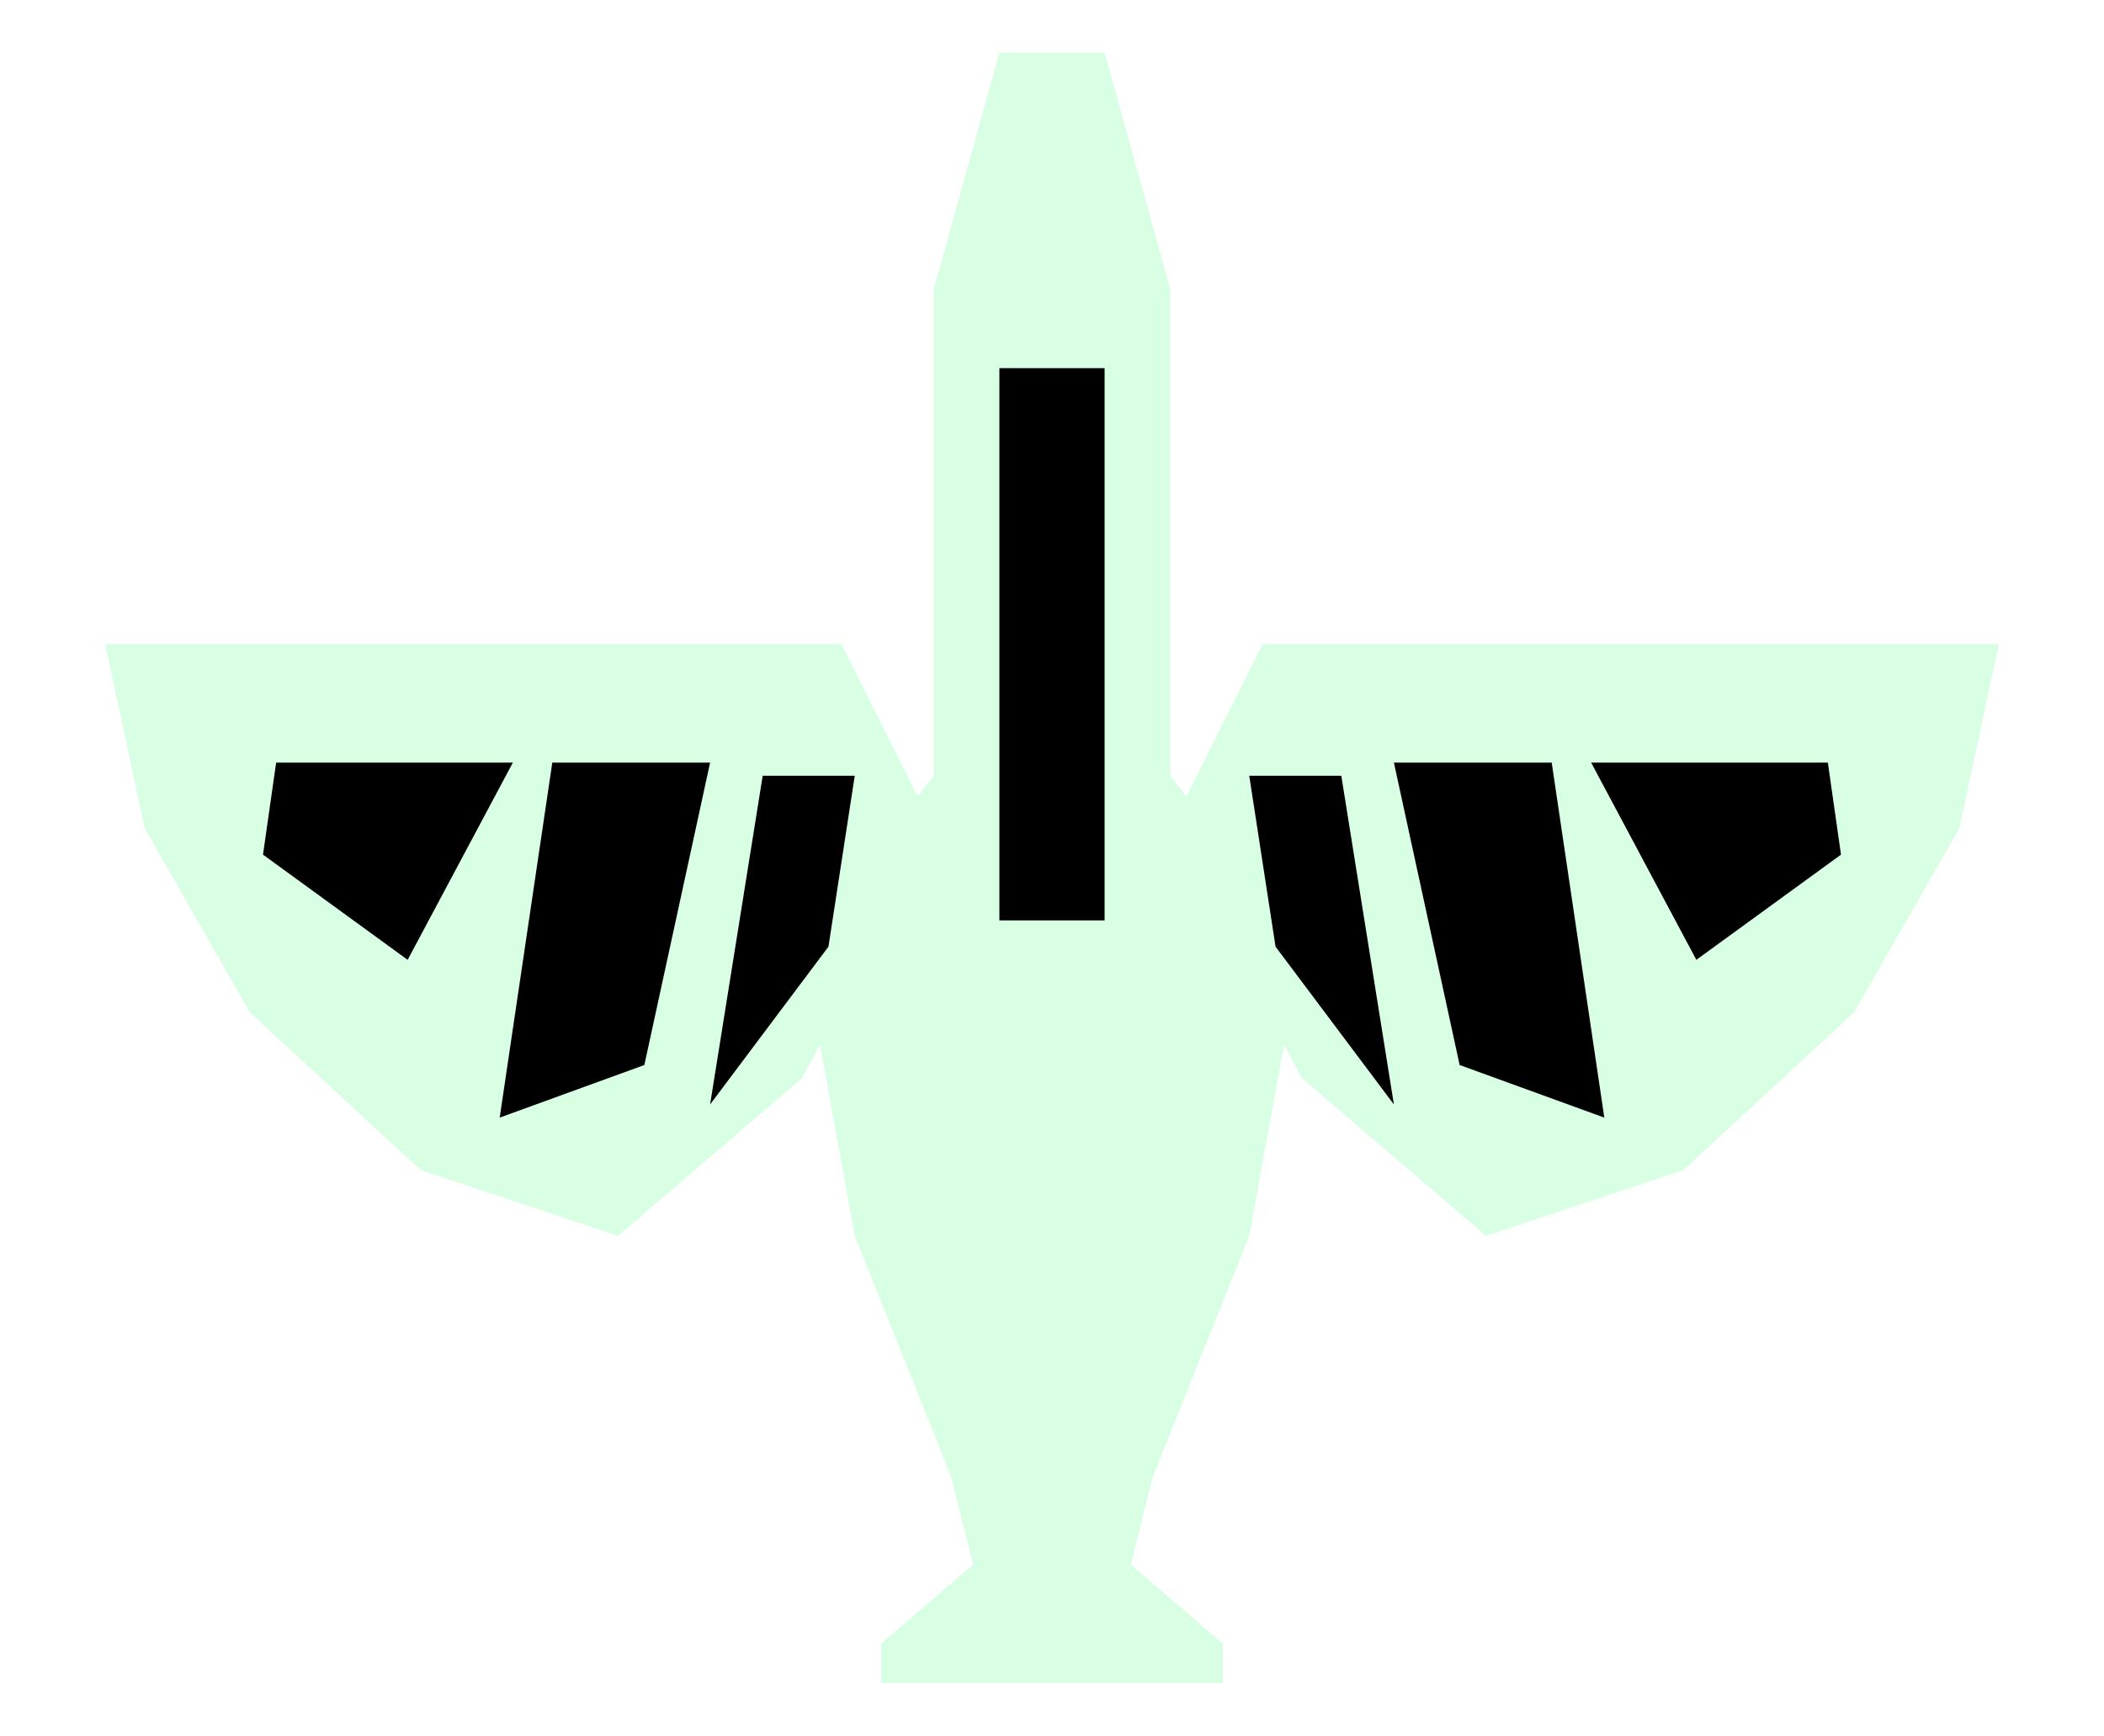
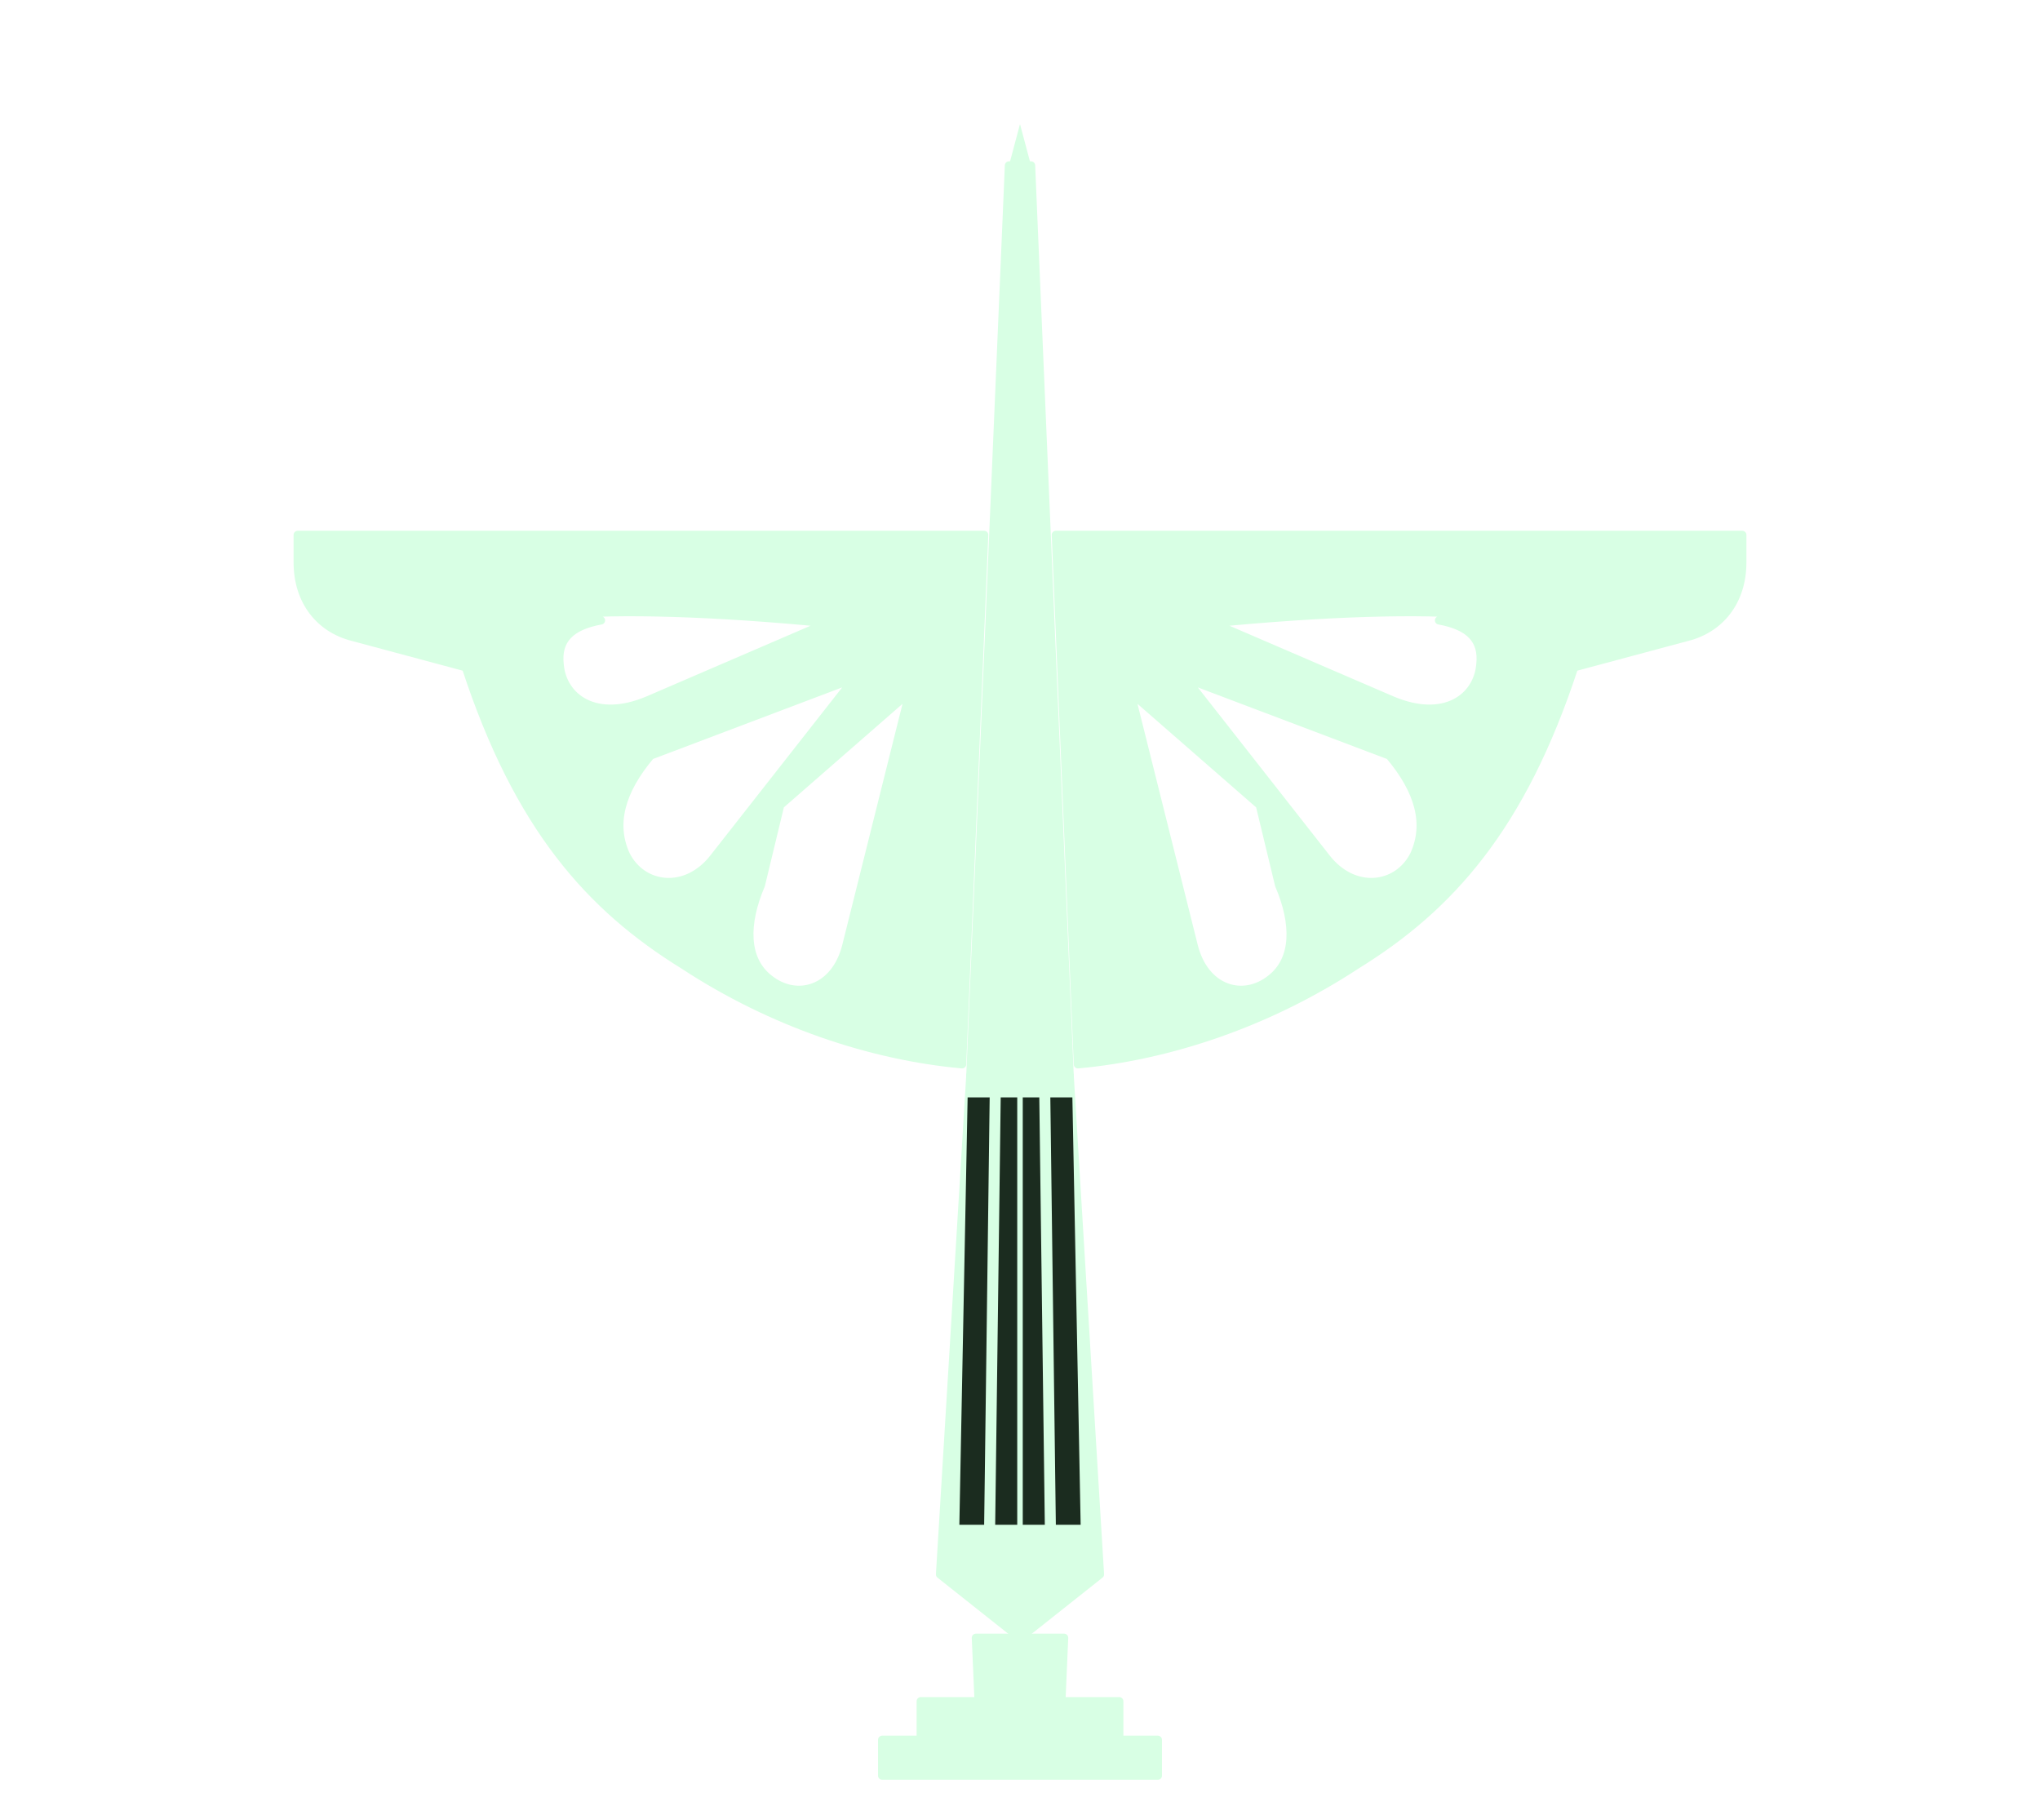
- <svg xmlns="http://www.w3.org/2000/svg" viewBox="0 0 160 132" role="img" aria-labelledby="title">
-   <g fill="#d8ffe4">
-     <path d="M76 4h8l5 18v37l10 13-4 22-8 20H73l-8-20-4-22 10-13V22z" />
-     <path d="M8 49h56l7 14-10 19-14 12-15-5-13-12-8-14z" />
-     <path d="M152 49H96l-7 14 10 19 14 12 15-5 13-12 8-14z" />
-     <path d="M72 111h16l-2 8 7 6v3H67v-3l7-6z" />
+ <svg xmlns="http://www.w3.org/2000/svg" viewBox="0 0 740 660" role="img" aria-labelledby="title desc">
+   <g fill="#d8ffe4" stroke="#d8ffe4" stroke-width="3" stroke-linejoin="round">
+     <path fill-rule="evenodd" d="       M108 194       H357       L349 386       C316 383 280 371 248 350       C214 329 188 300 169 242       L128 231       C116 228 108 218 108 204       Z        M204 223       C224 221 259 222 300 226       L235 254       C216 262 204 253 203 241       C202 232 207 227 218 225       Z        M236 274       L310 246       L259 311       C249 324 233 322 227 310       C222 299 225 287 236 274       Z        M283 292       L330 251       L307 343       C303 359 289 363 279 355       C270 348 270 335 276 321       Z" />
+     <path fill-rule="evenodd" d="       M383 194       H632       V204       C632 218 624 228 612 231       L571 242       C552 300 526 329 492 350       C460 371 424 383 391 386       Z        M536 223       C516 221 481 222 440 226       L505 254       C524 262 536 253 537 241       C538 232 533 227 522 225       Z        M504 274       L430 246       L481 311       C491 324 507 322 513 310       C518 299 515 287 504 274       Z        M457 292       L410 251       L433 343       C437 359 451 363 461 355       C470 348 470 335 464 321       Z" />
+     <path d="       M366 60       L374 60       L388 390       H352       Z" />
+     <path d="       M352 390       H388       L399 571       L370 594       L341 571       Z" />
+     <path d="M354 594 H386 L385 617 H355 Z" />
+     <path d="M334 617 H406 V631 H334 Z" />
+     <path d="M320 631 H420 V644 H320 Z" />
  </g>
-   <g fill="#000">
-     <path d="M21 58h18l-8 15-11-8z" />
-     <path d="M42 58h12l-5 23-11 4z" />
-     <path d="M58 59h7l-2 13-9 12z" />
-     <path d="M139 58h-18l8 15 11-8z" />
-     <path d="M118 58h-12l5 23 11 4z" />
-     <path d="M102 59h-7l2 13 9 12z" />
-     <path d="M76 28h8v42h-8z" />
+   <g fill="#07150a" opacity=".9">
+     <path d="M351 398 L359 398 L357 553 L348 553 Z" />
+     <path d="M363 398 L369 398 L369 553 L361 553 Z" />
+     <path d="M371 398 L377 398 L379 553 L371 553 Z" />
+     <path d="M381 398 L389 398 L392 553 L383 553 Z" />
  </g>
+   <path d="M366 60 L370 45 L374 60 Z" fill="#d8ffe4" />
</svg>
